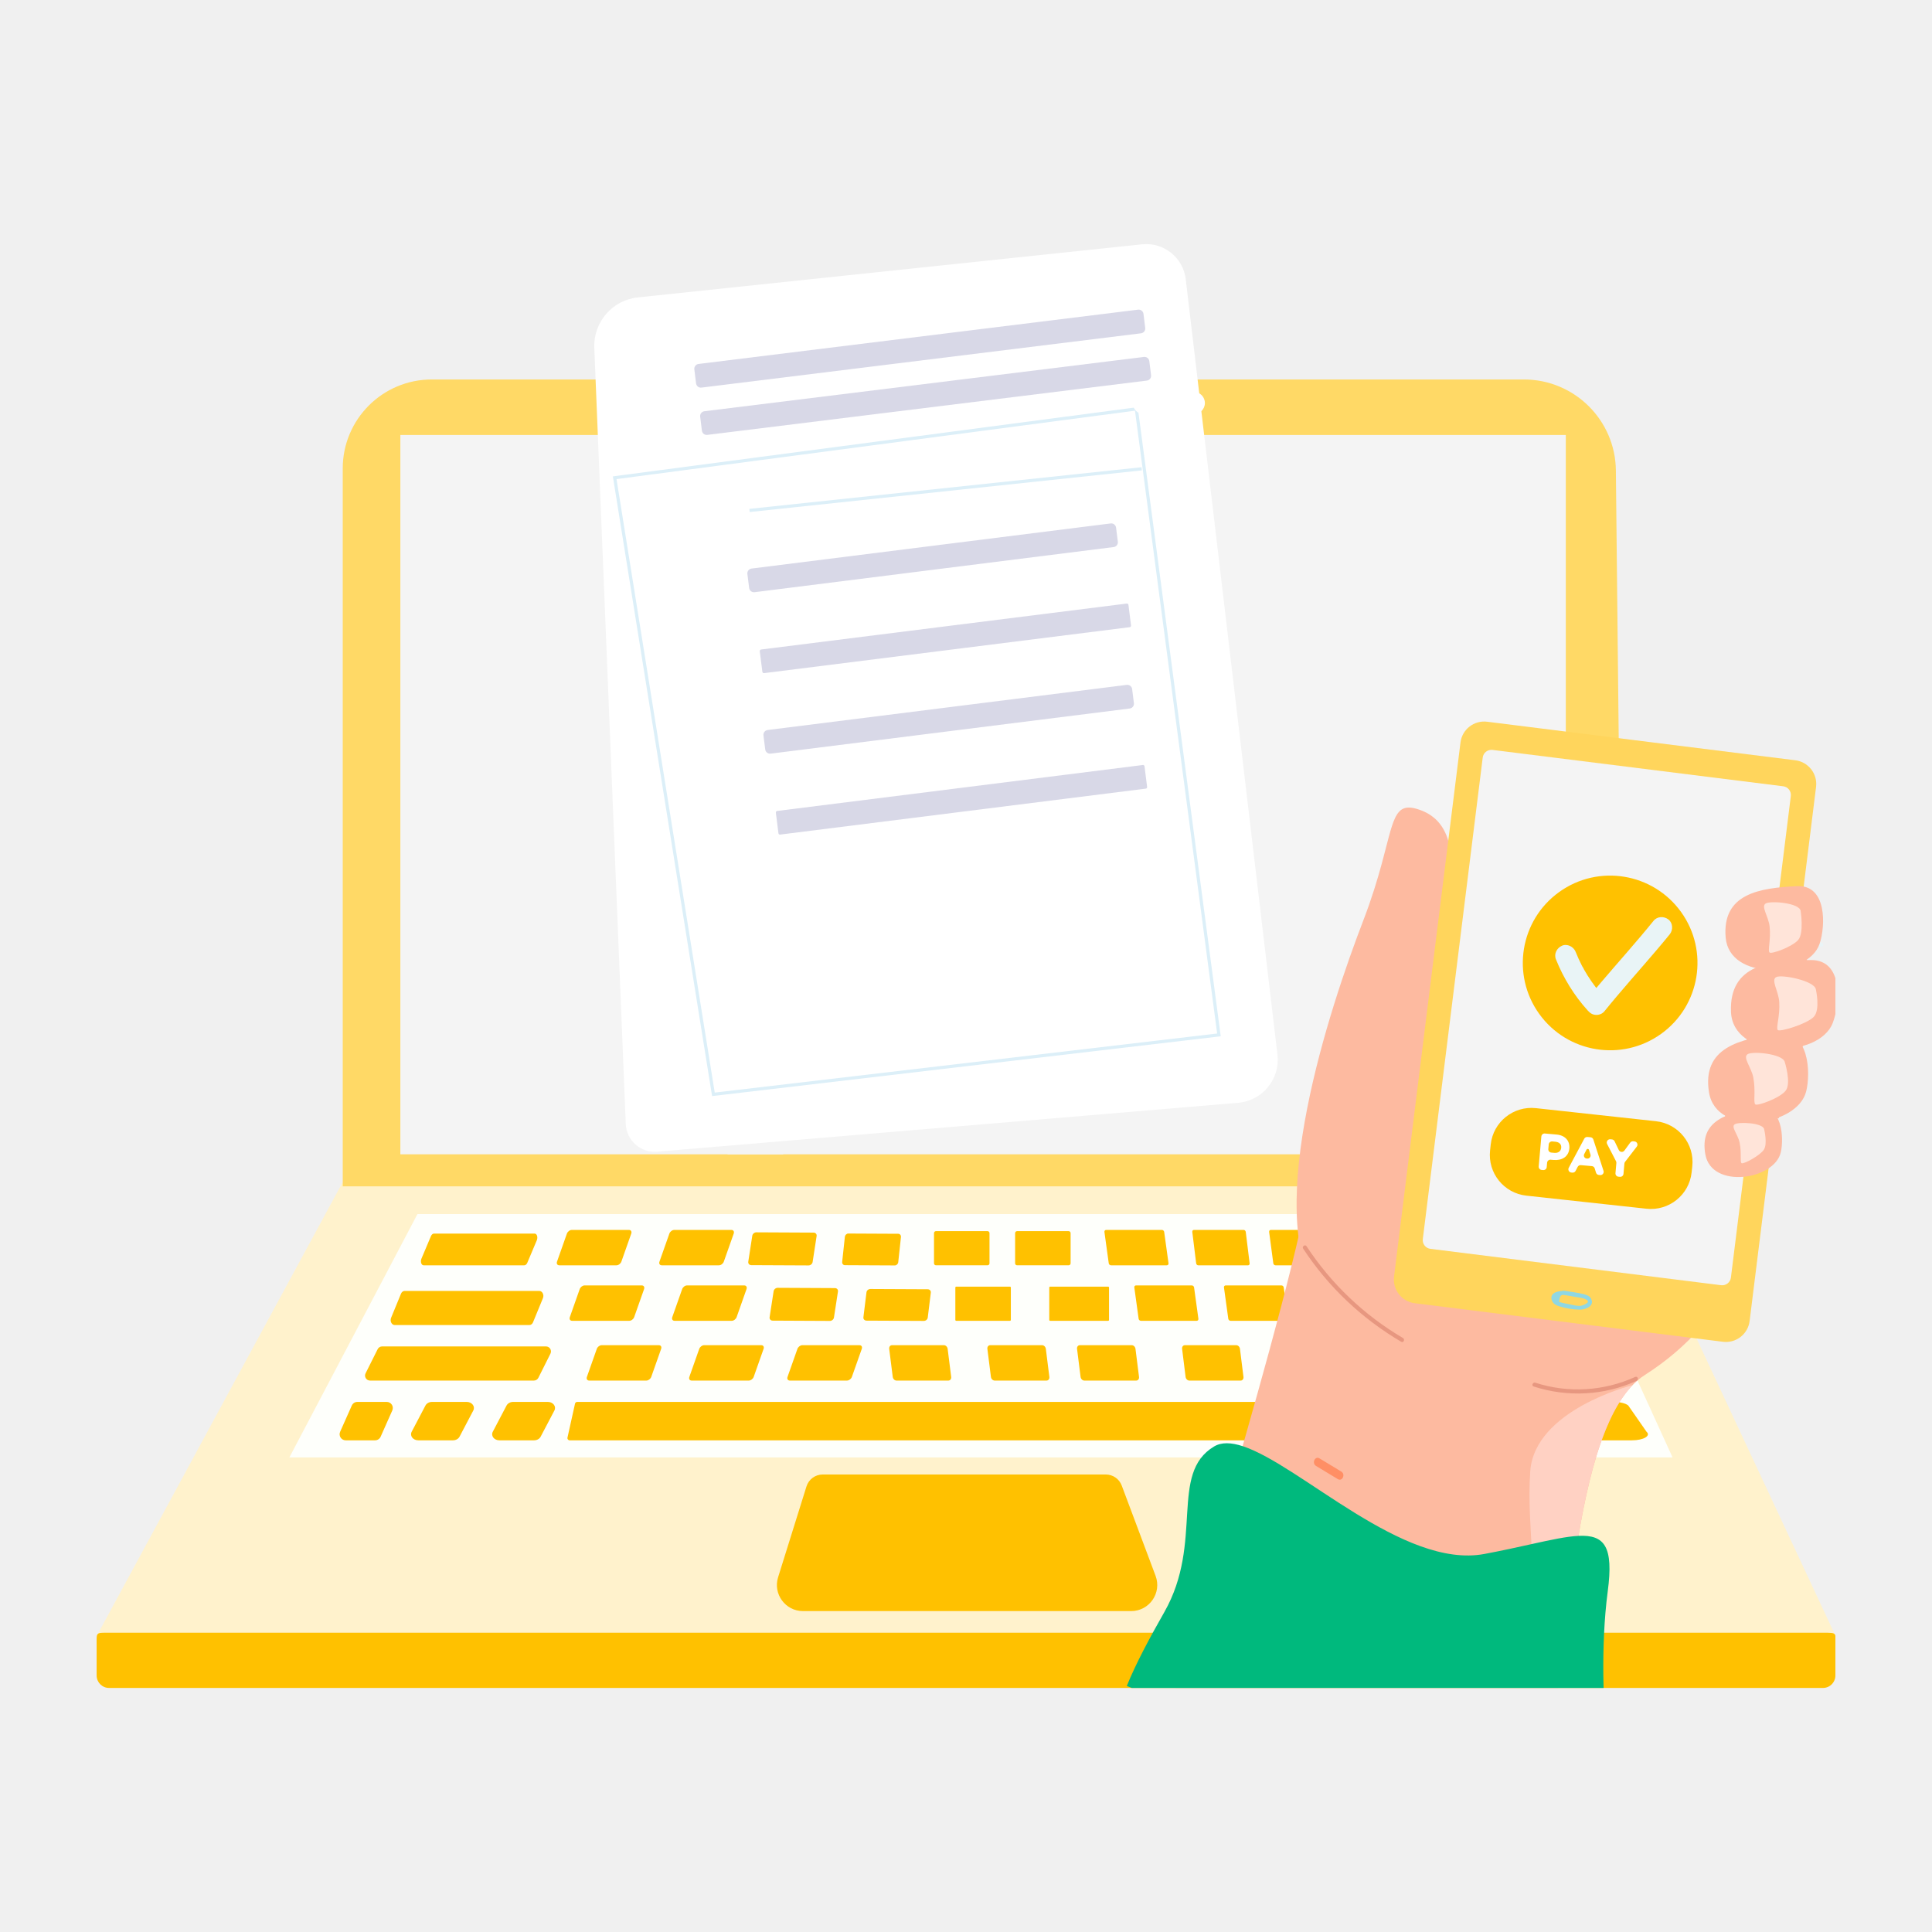
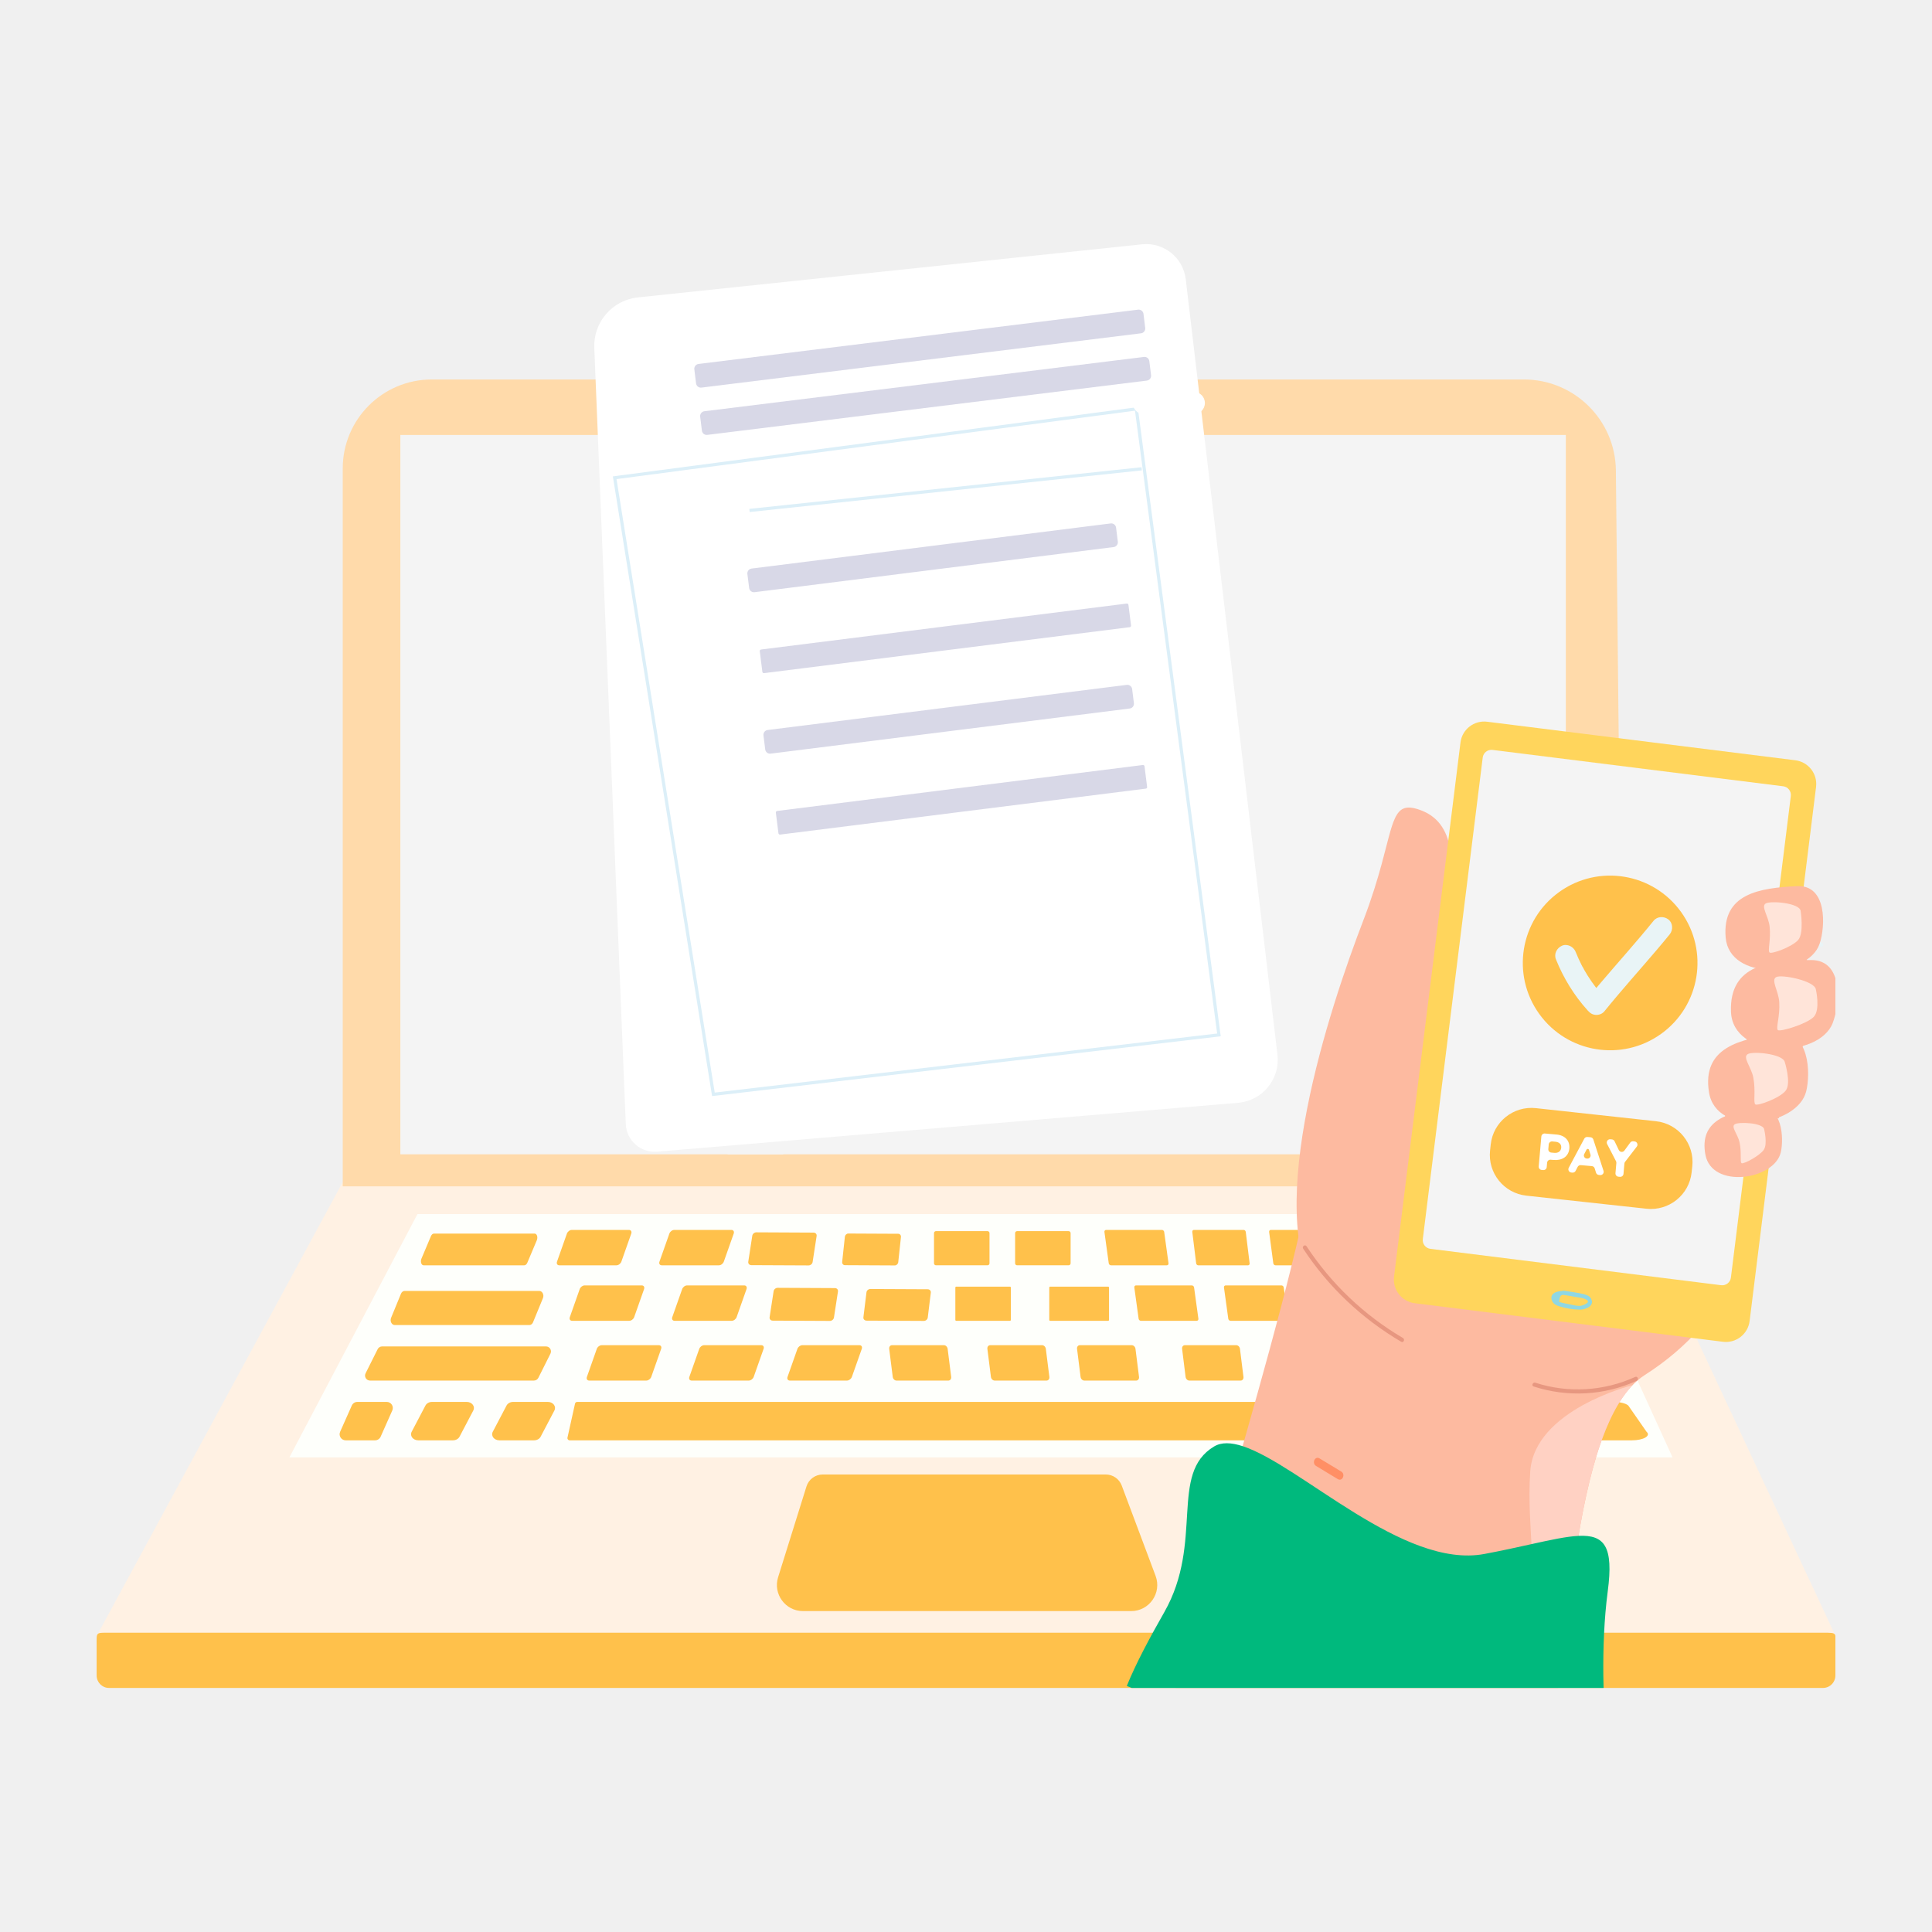
<svg xmlns="http://www.w3.org/2000/svg" width="200" height="200" viewBox="0 0 200 200" fill="none">
  <g clip-path="url(#clip0_18644_176749)">
-     <path d="M189.798 172.095H10.232C10.059 172.095 9.949 169.467 10.032 169.315L35.416 122.485C35.456 122.411 35.533 122.365 35.617 122.365H167.914C168.003 122.365 168.084 122.417 168.121 122.497L190.004 169.327C190.075 169.478 189.965 172.095 189.798 172.095Z" fill="#FFF2CC" />
-     <path d="M157.758 39.283H44.695C39.606 39.283 35.48 43.409 35.48 48.498V122.808H168.059L167.275 48.7C167.22 43.483 162.975 39.283 157.758 39.283Z" fill="#FFD966" />
-     <path d="M188.715 174.735H11.287C10.578 174.735 10.003 174.156 10.003 173.442V170.311C10.003 168.955 9.878 169.018 11.287 169.018H188.715C190.251 169.018 190 169.018 190 170.311V173.442C190 174.156 189.425 174.735 188.715 174.735Z" fill="#FFC100" />
+     <path d="M189.798 172.095H10.232C10.059 172.095 9.949 169.467 10.032 169.315L35.416 122.485C35.456 122.411 35.533 122.365 35.617 122.365H167.914C168.003 122.365 168.084 122.417 168.121 122.497L190.004 169.327C190.075 169.478 189.965 172.095 189.798 172.095Z" fill="#fff1e3" />
+     <path d="M157.758 39.283H44.695C39.606 39.283 35.48 43.409 35.48 48.498V122.808H168.059L167.275 48.7C167.22 43.483 162.975 39.283 157.758 39.283Z" fill="#ffdaaa" />
+     <path d="M188.715 174.735H11.287C10.578 174.735 10.003 174.156 10.003 173.442V170.311C10.003 168.955 9.878 169.018 11.287 169.018H188.715C190.251 169.018 190 169.018 190 170.311V173.442C190 174.156 189.425 174.735 188.715 174.735Z" fill="#ffc14b" />
    <path d="M173.142 150.87H29.957L43.215 125.68H161.652L173.142 150.87Z" fill="#FEFFFB" />
-     <path d="M117.096 166.78H83.127C81.305 166.78 80.005 165.013 80.549 163.274L83.486 153.875C83.716 153.139 84.397 152.639 85.167 152.639H114.47C115.205 152.639 115.862 153.094 116.12 153.782L119.625 163.131C120.288 164.897 118.982 166.78 117.096 166.78Z" fill="#FFC100" />
+     <path d="M117.096 166.78H83.127C81.305 166.78 80.005 165.013 80.549 163.274L83.486 153.875C83.716 153.139 84.397 152.639 85.167 152.639H114.47C115.205 152.639 115.862 153.094 116.12 153.782L119.625 163.131C120.288 164.897 118.982 166.78 117.096 166.78Z" fill="#ffc14b" />
    <path d="M162.093 45.027H106.043L75.307 119.492H162.093V45.027Z" fill="#F4F4F4" />
    <path d="M41.445 45.027V119.492H81.071L109.765 45.027H41.445Z" fill="#F4F4F4" />
-     <path d="M144.132 149.102H58.967C58.821 149.102 58.712 148.967 58.744 148.825L59.526 145.304C59.549 145.199 59.642 145.125 59.749 145.125H143.349C143.456 145.125 143.549 145.199 143.572 145.304L144.355 148.825C144.386 148.967 144.278 149.102 144.132 149.102Z" fill="#FFC100" />
-     <path d="M38.827 149.102H35.787C35.331 149.102 35.026 148.633 35.211 148.216L36.419 145.499C36.52 145.272 36.745 145.125 36.994 145.125H40.035C40.491 145.125 40.796 145.594 40.61 146.011L39.403 148.728C39.302 148.956 39.076 149.102 38.827 149.102Z" fill="#FFC100" />
-     <path d="M46.889 149.102H43.297C42.758 149.102 42.397 148.633 42.616 148.216L44.043 145.499C44.163 145.272 44.429 145.125 44.724 145.125H48.317C48.855 145.125 49.216 145.594 48.997 146.011L47.57 148.728C47.45 148.956 47.184 149.102 46.889 149.102Z" fill="#FFC100" />
-     <path d="M55.286 149.102H51.693C51.154 149.102 50.793 148.633 51.012 148.216L52.439 145.499C52.559 145.272 52.826 145.125 53.12 145.125H56.713C57.252 145.125 57.612 145.594 57.393 146.011L55.966 148.728C55.847 148.956 55.58 149.102 55.286 149.102Z" fill="#FFC100" />
-     <path d="M153.539 145.125H148.437C147.606 145.125 147.05 145.594 147.387 146.011L148.264 148.728C148.448 148.956 148.86 149.102 149.314 149.102H154.857C155.689 149.102 156.245 148.633 155.908 148.216L154.589 145.499C154.405 145.272 153.993 145.125 153.539 145.125Z" fill="#FFC100" />
-     <path d="M167.053 145.125H159.103C157.91 145.125 157.113 145.594 157.597 146.011L159.487 148.728C159.752 148.956 160.342 149.102 160.993 149.102H168.943C170.136 149.102 170.934 148.633 170.449 148.216L168.559 145.499C168.294 145.272 167.704 145.125 167.053 145.125Z" fill="#FFC100" />
-     <path d="M55.269 142.916H38.307C37.923 142.916 37.672 142.511 37.844 142.167L39.094 139.667C39.182 139.492 39.361 139.381 39.557 139.381H56.519C56.904 139.381 57.154 139.786 56.982 140.13L55.732 142.63C55.644 142.806 55.465 142.916 55.269 142.916Z" fill="#FFC100" />
-     <path d="M54.798 137.17H40.865C40.549 137.17 40.344 136.765 40.485 136.421L41.512 133.921C41.584 133.746 41.731 133.635 41.892 133.635H55.825C56.141 133.635 56.347 134.04 56.205 134.384L55.179 136.884C55.106 137.059 54.959 137.17 54.798 137.17Z" fill="#FFC100" />
-     <path d="M163.661 133.635H146.916C146.536 133.635 146.289 134.04 146.459 134.384L147.693 136.884C147.779 137.059 147.956 137.17 148.15 137.17H164.895C165.275 137.17 165.522 136.765 165.352 136.421L164.118 133.921C164.032 133.746 163.855 133.635 163.661 133.635Z" fill="#FFC100" />
-     <path d="M54.28 130.984H43.852C43.616 130.984 43.496 130.608 43.631 130.288L44.61 127.967C44.678 127.804 44.798 127.701 44.918 127.701H55.346C55.583 127.701 55.703 128.077 55.568 128.397L54.589 130.718C54.52 130.881 54.401 130.984 54.28 130.984Z" fill="#FFC100" />
-     <path d="M97.718 139.254H92.338C92.153 139.254 92.024 139.424 92.05 139.634L92.416 142.535C92.442 142.745 92.614 142.916 92.799 142.916H98.179C98.364 142.916 98.492 142.745 98.466 142.535L98.101 139.634C98.074 139.424 97.903 139.254 97.718 139.254Z" fill="#FFC100" />
-     <path d="M66.914 142.916H60.991C60.787 142.916 60.682 142.745 60.756 142.535L61.78 139.634C61.854 139.424 62.079 139.254 62.283 139.254H68.206C68.41 139.254 68.515 139.424 68.441 139.634L67.417 142.535C67.343 142.745 67.118 142.916 66.914 142.916Z" fill="#FFC100" />
-     <path d="M77.519 142.916H71.596C71.393 142.916 71.287 142.745 71.362 142.535L72.385 139.634C72.459 139.424 72.685 139.254 72.888 139.254H78.812C79.015 139.254 79.121 139.424 79.046 139.634L78.023 142.535C77.949 142.745 77.723 142.916 77.519 142.916Z" fill="#FFC100" />
-     <path d="M87.684 142.916H81.76C81.557 142.916 81.452 142.745 81.526 142.535L82.549 139.634C82.624 139.424 82.849 139.254 83.053 139.254H88.976C89.18 139.254 89.285 139.424 89.211 139.634L88.187 142.535C88.113 142.745 87.887 142.916 87.684 142.916Z" fill="#FFC100" />
-     <path d="M65.147 136.728H59.224C59.02 136.728 58.914 136.558 58.989 136.348L60.012 133.447C60.086 133.237 60.312 133.066 60.516 133.066H66.439C66.642 133.066 66.748 133.237 66.674 133.447L65.65 136.348C65.576 136.558 65.35 136.728 65.147 136.728Z" fill="#FFC100" />
-     <path d="M75.752 136.728H69.829C69.625 136.728 69.52 136.558 69.594 136.348L70.618 133.447C70.692 133.237 70.917 133.066 71.121 133.066H77.044C77.248 133.066 77.353 133.237 77.279 133.447L76.255 136.348C76.181 136.558 75.956 136.728 75.752 136.728Z" fill="#FFC100" />
-     <path d="M85.908 136.741L79.985 136.712C79.781 136.711 79.64 136.552 79.67 136.357L80.085 133.666C80.115 133.471 80.305 133.314 80.508 133.314L86.432 133.343C86.635 133.344 86.776 133.503 86.746 133.698L86.331 136.389C86.301 136.584 86.112 136.742 85.908 136.741Z" fill="#FFC100" />
-     <path d="M95.63 136.74L89.707 136.712C89.503 136.711 89.356 136.558 89.379 136.37L89.698 133.774C89.721 133.586 89.905 133.435 90.109 133.436L96.032 133.464C96.235 133.465 96.382 133.618 96.359 133.806L96.04 136.402C96.017 136.59 95.833 136.741 95.63 136.74Z" fill="#FFC100" />
-     <path d="M117.163 139.254H111.783C111.598 139.254 111.469 139.424 111.496 139.634L111.861 142.535C111.887 142.745 112.059 142.916 112.244 142.916H117.624C117.809 142.916 117.938 142.745 117.911 142.535L117.546 139.634C117.519 139.424 117.348 139.254 117.163 139.254Z" fill="#FFC100" />
-     <path d="M107.882 139.254H102.502C102.317 139.254 102.188 139.424 102.214 139.634L102.58 142.535C102.606 142.745 102.778 142.916 102.963 142.916H108.343C108.528 142.916 108.656 142.745 108.63 142.535L108.265 139.634C108.238 139.424 108.067 139.254 107.882 139.254Z" fill="#FFC100" />
-     <path d="M127.982 139.254H122.655C122.472 139.254 122.344 139.424 122.371 139.634L122.732 142.535C122.758 142.745 122.928 142.916 123.112 142.916H128.439C128.622 142.916 128.749 142.745 128.723 142.535L128.361 139.634C128.335 139.424 128.165 139.254 127.982 139.254Z" fill="#FFC100" />
-     <path d="M137.491 139.254H132.111C131.926 139.254 131.798 139.424 131.824 139.634L132.189 142.535C132.216 142.745 132.387 142.916 132.572 142.916H137.952C138.137 142.916 138.266 142.745 138.24 142.535L137.874 139.634C137.848 139.424 137.676 139.254 137.491 139.254Z" fill="#FFC100" />
-     <path d="M153.361 142.915H143.328C142.92 142.915 142.496 142.573 142.38 142.151L141.862 140.27C141.745 139.848 141.981 139.506 142.388 139.506H152.421C152.828 139.506 153.253 139.848 153.369 140.27L153.887 142.151C154.003 142.573 153.768 142.915 153.361 142.915Z" fill="#FFC100" />
-     <path d="M161.241 130.983H149.867C149.406 130.983 148.925 130.641 148.793 130.219L148.206 128.338C148.074 127.916 148.341 127.574 148.802 127.574H160.176C160.638 127.574 161.119 127.916 161.251 128.338L161.838 130.219C161.97 130.641 161.703 130.983 161.241 130.983Z" fill="#FFC100" />
-     <path d="M166.238 142.915H157.306C156.944 142.915 156.566 142.573 156.462 142.151L156.001 140.27C155.898 139.848 156.107 139.506 156.47 139.506H165.402C165.765 139.506 166.142 139.848 166.246 140.27L166.707 142.151C166.811 142.573 166.601 142.915 166.238 142.915Z" fill="#FFC100" />
-     <path d="M104.55 136.729H98.989C98.938 136.729 98.897 136.688 98.897 136.637V133.285C98.897 133.235 98.938 133.193 98.989 133.193H104.55C104.6 133.193 104.642 133.235 104.642 133.285V136.637C104.642 136.688 104.6 136.729 104.55 136.729Z" fill="#FFC100" />
-     <path d="M114.714 136.729H108.711C108.66 136.729 108.619 136.688 108.619 136.637V133.285C108.619 133.235 108.66 133.193 108.711 133.193H114.714C114.765 133.193 114.806 133.235 114.806 133.285V136.637C114.806 136.688 114.765 136.729 114.714 136.729Z" fill="#FFC100" />
-     <path d="M123.884 136.728H118.103C117.991 136.728 117.887 136.634 117.871 136.518L117.424 133.277C117.408 133.161 117.486 133.066 117.598 133.066H123.379C123.491 133.066 123.595 133.161 123.611 133.277L124.058 136.518C124.074 136.634 123.996 136.728 123.884 136.728Z" fill="#FFC100" />
-     <path d="M133.165 136.728H127.385C127.272 136.728 127.168 136.634 127.152 136.518L126.705 133.277C126.689 133.161 126.767 133.066 126.879 133.066H132.66C132.772 133.066 132.876 133.161 132.892 133.277L133.339 136.518C133.355 136.634 133.277 136.728 133.165 136.728Z" fill="#FFC100" />
-     <path d="M142.886 136.728H137.105C136.993 136.728 136.889 136.634 136.873 136.518L136.426 133.277C136.41 133.161 136.488 133.066 136.6 133.066H142.381C142.493 133.066 142.597 133.161 142.613 133.277L143.06 136.518C143.076 136.634 142.998 136.728 142.886 136.728Z" fill="#FFC100" />
-     <path d="M63.82 130.984H57.897C57.694 130.984 57.588 130.814 57.662 130.604L58.686 127.703C58.76 127.493 58.986 127.322 59.189 127.322H65.112C65.316 127.322 65.421 127.493 65.347 127.703L64.324 130.604C64.249 130.814 64.024 130.984 63.82 130.984Z" fill="#FFC100" />
-     <path d="M74.426 130.984H68.503C68.299 130.984 68.194 130.814 68.268 130.604L69.292 127.703C69.366 127.493 69.591 127.322 69.795 127.322H75.718C75.922 127.322 76.027 127.493 75.953 127.703L74.929 130.604C74.855 130.814 74.63 130.984 74.426 130.984Z" fill="#FFC100" />
-     <path d="M83.699 130.996L77.776 130.968C77.572 130.967 77.431 130.808 77.461 130.613L77.876 127.921C77.906 127.726 78.096 127.569 78.299 127.57L84.222 127.599C84.426 127.6 84.567 127.759 84.537 127.953L84.122 130.645C84.092 130.84 83.903 130.997 83.699 130.996Z" fill="#FFC100" />
-     <path d="M92.629 130.997L87.467 130.972C87.289 130.971 87.162 130.818 87.182 130.63L87.461 128.034C87.481 127.846 87.642 127.694 87.819 127.695L92.981 127.72C93.159 127.721 93.287 127.874 93.266 128.062L92.987 130.658C92.967 130.846 92.806 130.998 92.629 130.997Z" fill="#FFC100" />
-     <path d="M102.23 130.983H96.89C96.778 130.983 96.688 130.892 96.688 130.78V127.65C96.688 127.538 96.778 127.447 96.89 127.447H102.23C102.342 127.447 102.433 127.538 102.433 127.65V130.78C102.433 130.892 102.342 130.983 102.23 130.983Z" fill="#FFC100" />
-     <path d="M110.627 130.983H105.286C105.175 130.983 105.084 130.892 105.084 130.78V127.65C105.084 127.538 105.175 127.447 105.286 127.447H110.627C110.738 127.447 110.829 127.538 110.829 127.65V130.78C110.829 130.892 110.738 130.983 110.627 130.983Z" fill="#FFC100" />
-     <path d="M120.79 130.984H115.01C114.897 130.984 114.793 130.89 114.777 130.773L114.33 127.533C114.314 127.417 114.392 127.322 114.504 127.322H120.285C120.397 127.322 120.501 127.417 120.517 127.533L120.964 130.773C120.98 130.89 120.902 130.984 120.79 130.984Z" fill="#FFC100" />
-     <path d="M129.205 130.984H124.033C123.933 130.984 123.84 130.89 123.826 130.773L123.426 127.533C123.411 127.417 123.481 127.322 123.582 127.322H128.753C128.854 127.322 128.947 127.417 128.961 127.533L129.361 130.773C129.375 130.89 129.306 130.984 129.205 130.984Z" fill="#FFC100" />
-     <path d="M145.979 130.984H140.199C140.087 130.984 139.983 130.89 139.967 130.773L139.52 127.533C139.504 127.417 139.582 127.322 139.694 127.322H145.474C145.587 127.322 145.691 127.417 145.707 127.533L146.154 130.773C146.17 130.89 146.092 130.984 145.979 130.984Z" fill="#FFC100" />
-     <path d="M137.59 130.984H132.034C131.926 130.984 131.826 130.89 131.811 130.773L131.381 127.533C131.366 127.417 131.44 127.322 131.548 127.322H137.105C137.213 127.322 137.313 127.417 137.328 127.533L137.758 130.773C137.773 130.89 137.698 130.984 137.59 130.984Z" fill="#FFC100" />
+     <path d="M144.132 149.102H58.967C58.821 149.102 58.712 148.967 58.744 148.825L59.526 145.304C59.549 145.199 59.642 145.125 59.749 145.125H143.349C143.456 145.125 143.549 145.199 143.572 145.304L144.355 148.825C144.386 148.967 144.278 149.102 144.132 149.102Z" fill="#ffc14b" />
+     <path d="M38.827 149.102H35.787C35.331 149.102 35.026 148.633 35.211 148.216L36.419 145.499C36.52 145.272 36.745 145.125 36.994 145.125H40.035C40.491 145.125 40.796 145.594 40.61 146.011L39.403 148.728C39.302 148.956 39.076 149.102 38.827 149.102Z" fill="#ffc14b" />
+     <path d="M46.889 149.102H43.297C42.758 149.102 42.397 148.633 42.616 148.216L44.043 145.499C44.163 145.272 44.429 145.125 44.724 145.125H48.317C48.855 145.125 49.216 145.594 48.997 146.011L47.57 148.728C47.45 148.956 47.184 149.102 46.889 149.102Z" fill="#ffc14b" />
+     <path d="M55.286 149.102H51.693C51.154 149.102 50.793 148.633 51.012 148.216L52.439 145.499C52.559 145.272 52.826 145.125 53.12 145.125H56.713C57.252 145.125 57.612 145.594 57.393 146.011L55.966 148.728C55.847 148.956 55.58 149.102 55.286 149.102Z" fill="#ffc14b" />
+     <path d="M153.539 145.125H148.437C147.606 145.125 147.05 145.594 147.387 146.011L148.264 148.728C148.448 148.956 148.86 149.102 149.314 149.102H154.857C155.689 149.102 156.245 148.633 155.908 148.216L154.589 145.499C154.405 145.272 153.993 145.125 153.539 145.125Z" fill="#ffc14b" />
+     <path d="M167.053 145.125H159.103C157.91 145.125 157.113 145.594 157.597 146.011L159.487 148.728C159.752 148.956 160.342 149.102 160.993 149.102H168.943C170.136 149.102 170.934 148.633 170.449 148.216L168.559 145.499C168.294 145.272 167.704 145.125 167.053 145.125Z" fill="#ffc14b" />
+     <path d="M55.269 142.916H38.307C37.923 142.916 37.672 142.511 37.844 142.167L39.094 139.667C39.182 139.492 39.361 139.381 39.557 139.381H56.519C56.904 139.381 57.154 139.786 56.982 140.13L55.732 142.63C55.644 142.806 55.465 142.916 55.269 142.916Z" fill="#ffc14b" />
+     <path d="M54.798 137.17H40.865C40.549 137.17 40.344 136.765 40.485 136.421L41.512 133.921C41.584 133.746 41.731 133.635 41.892 133.635H55.825C56.141 133.635 56.347 134.04 56.205 134.384L55.179 136.884C55.106 137.059 54.959 137.17 54.798 137.17Z" fill="#ffc14b" />
+     <path d="M163.661 133.635H146.916C146.536 133.635 146.289 134.04 146.459 134.384L147.693 136.884C147.779 137.059 147.956 137.17 148.15 137.17H164.895C165.275 137.17 165.522 136.765 165.352 136.421L164.118 133.921C164.032 133.746 163.855 133.635 163.661 133.635Z" fill="#ffc14b" />
+     <path d="M54.28 130.984H43.852C43.616 130.984 43.496 130.608 43.631 130.288L44.61 127.967C44.678 127.804 44.798 127.701 44.918 127.701H55.346C55.583 127.701 55.703 128.077 55.568 128.397L54.589 130.718C54.52 130.881 54.401 130.984 54.28 130.984Z" fill="#ffc14b" />
+     <path d="M97.718 139.254H92.338C92.153 139.254 92.024 139.424 92.05 139.634L92.416 142.535C92.442 142.745 92.614 142.916 92.799 142.916H98.179C98.364 142.916 98.492 142.745 98.466 142.535L98.101 139.634C98.074 139.424 97.903 139.254 97.718 139.254Z" fill="#ffc14b" />
+     <path d="M66.914 142.916H60.991C60.787 142.916 60.682 142.745 60.756 142.535L61.78 139.634C61.854 139.424 62.079 139.254 62.283 139.254H68.206C68.41 139.254 68.515 139.424 68.441 139.634L67.417 142.535C67.343 142.745 67.118 142.916 66.914 142.916Z" fill="#ffc14b" />
+     <path d="M77.519 142.916H71.596C71.393 142.916 71.287 142.745 71.362 142.535L72.385 139.634C72.459 139.424 72.685 139.254 72.888 139.254H78.812C79.015 139.254 79.121 139.424 79.046 139.634L78.023 142.535C77.949 142.745 77.723 142.916 77.519 142.916Z" fill="#ffc14b" />
+     <path d="M87.684 142.916H81.76C81.557 142.916 81.452 142.745 81.526 142.535L82.549 139.634C82.624 139.424 82.849 139.254 83.053 139.254H88.976C89.18 139.254 89.285 139.424 89.211 139.634L88.187 142.535C88.113 142.745 87.887 142.916 87.684 142.916Z" fill="#ffc14b" />
+     <path d="M65.147 136.728H59.224C59.02 136.728 58.914 136.558 58.989 136.348L60.012 133.447C60.086 133.237 60.312 133.066 60.516 133.066H66.439C66.642 133.066 66.748 133.237 66.674 133.447L65.65 136.348C65.576 136.558 65.35 136.728 65.147 136.728Z" fill="#ffc14b" />
+     <path d="M75.752 136.728H69.829C69.625 136.728 69.52 136.558 69.594 136.348L70.618 133.447C70.692 133.237 70.917 133.066 71.121 133.066H77.044C77.248 133.066 77.353 133.237 77.279 133.447L76.255 136.348C76.181 136.558 75.956 136.728 75.752 136.728Z" fill="#ffc14b" />
+     <path d="M85.908 136.741L79.985 136.712C79.781 136.711 79.64 136.552 79.67 136.357L80.085 133.666C80.115 133.471 80.305 133.314 80.508 133.314L86.432 133.343C86.635 133.344 86.776 133.503 86.746 133.698L86.331 136.389C86.301 136.584 86.112 136.742 85.908 136.741Z" fill="#ffc14b" />
+     <path d="M95.63 136.74L89.707 136.712C89.503 136.711 89.356 136.558 89.379 136.37L89.698 133.774C89.721 133.586 89.905 133.435 90.109 133.436L96.032 133.464C96.235 133.465 96.382 133.618 96.359 133.806L96.04 136.402C96.017 136.59 95.833 136.741 95.63 136.74Z" fill="#ffc14b" />
+     <path d="M117.163 139.254H111.783C111.598 139.254 111.469 139.424 111.496 139.634L111.861 142.535C111.887 142.745 112.059 142.916 112.244 142.916H117.624C117.809 142.916 117.938 142.745 117.911 142.535L117.546 139.634C117.519 139.424 117.348 139.254 117.163 139.254Z" fill="#ffc14b" />
+     <path d="M107.882 139.254H102.502C102.317 139.254 102.188 139.424 102.214 139.634L102.58 142.535C102.606 142.745 102.778 142.916 102.963 142.916H108.343C108.528 142.916 108.656 142.745 108.63 142.535L108.265 139.634C108.238 139.424 108.067 139.254 107.882 139.254Z" fill="#ffc14b" />
+     <path d="M127.982 139.254H122.655C122.472 139.254 122.344 139.424 122.371 139.634L122.732 142.535C122.758 142.745 122.928 142.916 123.112 142.916H128.439C128.622 142.916 128.749 142.745 128.723 142.535L128.361 139.634C128.335 139.424 128.165 139.254 127.982 139.254Z" fill="#ffc14b" />
+     <path d="M137.491 139.254H132.111C131.926 139.254 131.798 139.424 131.824 139.634L132.189 142.535C132.216 142.745 132.387 142.916 132.572 142.916H137.952C138.137 142.916 138.266 142.745 138.24 142.535L137.874 139.634C137.848 139.424 137.676 139.254 137.491 139.254Z" fill="#ffc14b" />
+     <path d="M153.361 142.915H143.328C142.92 142.915 142.496 142.573 142.38 142.151L141.862 140.27C141.745 139.848 141.981 139.506 142.388 139.506H152.421C152.828 139.506 153.253 139.848 153.369 140.27L153.887 142.151C154.003 142.573 153.768 142.915 153.361 142.915Z" fill="#ffc14b" />
+     <path d="M161.241 130.983H149.867C149.406 130.983 148.925 130.641 148.793 130.219L148.206 128.338C148.074 127.916 148.341 127.574 148.802 127.574H160.176C160.638 127.574 161.119 127.916 161.251 128.338L161.838 130.219C161.97 130.641 161.703 130.983 161.241 130.983Z" fill="#ffc14b" />
+     <path d="M166.238 142.915H157.306C156.944 142.915 156.566 142.573 156.462 142.151L156.001 140.27C155.898 139.848 156.107 139.506 156.47 139.506H165.402C165.765 139.506 166.142 139.848 166.246 140.27L166.707 142.151C166.811 142.573 166.601 142.915 166.238 142.915Z" fill="#ffc14b" />
+     <path d="M104.55 136.729H98.989C98.938 136.729 98.897 136.688 98.897 136.637V133.285C98.897 133.235 98.938 133.193 98.989 133.193H104.55C104.6 133.193 104.642 133.235 104.642 133.285V136.637C104.642 136.688 104.6 136.729 104.55 136.729Z" fill="#ffc14b" />
+     <path d="M114.714 136.729H108.711C108.66 136.729 108.619 136.688 108.619 136.637V133.285C108.619 133.235 108.66 133.193 108.711 133.193H114.714C114.765 133.193 114.806 133.235 114.806 133.285V136.637C114.806 136.688 114.765 136.729 114.714 136.729Z" fill="#ffc14b" />
+     <path d="M123.884 136.728H118.103C117.991 136.728 117.887 136.634 117.871 136.518L117.424 133.277C117.408 133.161 117.486 133.066 117.598 133.066H123.379C123.491 133.066 123.595 133.161 123.611 133.277L124.058 136.518C124.074 136.634 123.996 136.728 123.884 136.728Z" fill="#ffc14b" />
+     <path d="M133.165 136.728H127.385C127.272 136.728 127.168 136.634 127.152 136.518L126.705 133.277C126.689 133.161 126.767 133.066 126.879 133.066H132.66C132.772 133.066 132.876 133.161 132.892 133.277L133.339 136.518C133.355 136.634 133.277 136.728 133.165 136.728Z" fill="#ffc14b" />
+     <path d="M142.886 136.728H137.105C136.993 136.728 136.889 136.634 136.873 136.518L136.426 133.277C136.41 133.161 136.488 133.066 136.6 133.066H142.381C142.493 133.066 142.597 133.161 142.613 133.277L143.06 136.518C143.076 136.634 142.998 136.728 142.886 136.728Z" fill="#ffc14b" />
+     <path d="M63.82 130.984H57.897C57.694 130.984 57.588 130.814 57.662 130.604L58.686 127.703C58.76 127.493 58.986 127.322 59.189 127.322H65.112C65.316 127.322 65.421 127.493 65.347 127.703L64.324 130.604C64.249 130.814 64.024 130.984 63.82 130.984Z" fill="#ffc14b" />
+     <path d="M74.426 130.984H68.503C68.299 130.984 68.194 130.814 68.268 130.604L69.292 127.703C69.366 127.493 69.591 127.322 69.795 127.322H75.718C75.922 127.322 76.027 127.493 75.953 127.703L74.929 130.604C74.855 130.814 74.63 130.984 74.426 130.984Z" fill="#ffc14b" />
+     <path d="M83.699 130.996L77.776 130.968C77.572 130.967 77.431 130.808 77.461 130.613L77.876 127.921C77.906 127.726 78.096 127.569 78.299 127.57L84.222 127.599C84.426 127.6 84.567 127.759 84.537 127.953L84.122 130.645C84.092 130.84 83.903 130.997 83.699 130.996Z" fill="#ffc14b" />
+     <path d="M92.629 130.997L87.467 130.972C87.289 130.971 87.162 130.818 87.182 130.63L87.461 128.034C87.481 127.846 87.642 127.694 87.819 127.695L92.981 127.72C93.159 127.721 93.287 127.874 93.266 128.062L92.987 130.658C92.967 130.846 92.806 130.998 92.629 130.997Z" fill="#ffc14b" />
+     <path d="M102.23 130.983H96.89C96.778 130.983 96.688 130.892 96.688 130.78V127.65C96.688 127.538 96.778 127.447 96.89 127.447H102.23C102.342 127.447 102.433 127.538 102.433 127.65V130.78C102.433 130.892 102.342 130.983 102.23 130.983Z" fill="#ffc14b" />
+     <path d="M110.627 130.983H105.286C105.175 130.983 105.084 130.892 105.084 130.78V127.65C105.084 127.538 105.175 127.447 105.286 127.447H110.627C110.738 127.447 110.829 127.538 110.829 127.65V130.78C110.829 130.892 110.738 130.983 110.627 130.983Z" fill="#ffc14b" />
+     <path d="M120.79 130.984H115.01C114.897 130.984 114.793 130.89 114.777 130.773L114.33 127.533C114.314 127.417 114.392 127.322 114.504 127.322H120.285C120.397 127.322 120.501 127.417 120.517 127.533L120.964 130.773C120.98 130.89 120.902 130.984 120.79 130.984Z" fill="#ffc14b" />
+     <path d="M129.205 130.984H124.033C123.933 130.984 123.84 130.89 123.826 130.773L123.426 127.533C123.411 127.417 123.481 127.322 123.582 127.322H128.753C128.854 127.322 128.947 127.417 128.961 127.533L129.361 130.773C129.375 130.89 129.306 130.984 129.205 130.984Z" fill="#ffc14b" />
+     <path d="M145.979 130.984H140.199C140.087 130.984 139.983 130.89 139.967 130.773L139.52 127.533C139.504 127.417 139.582 127.322 139.694 127.322H145.474C145.587 127.322 145.691 127.417 145.707 127.533L146.154 130.773C146.17 130.89 146.092 130.984 145.979 130.984Z" fill="#ffc14b" />
+     <path d="M137.59 130.984H132.034C131.926 130.984 131.826 130.89 131.811 130.773L131.381 127.533C131.366 127.417 131.44 127.322 131.548 127.322H137.105C137.213 127.322 137.313 127.417 137.328 127.533L137.758 130.773C137.773 130.89 137.698 130.984 137.59 130.984Z" fill="#ffc14b" />
    <path d="M128.177 114.159L68.028 119.221C66.326 119.365 64.848 118.06 64.779 116.354L61.522 36.008C61.414 33.351 63.388 31.066 66.033 30.788L118.224 25.291C120.467 25.054 122.484 26.665 122.748 28.905L132.241 109.179C132.538 111.69 130.696 113.947 128.177 114.159Z" fill="white" />
    <path d="M118.118 34.504L72.614 40.124C72.34 40.158 72.091 39.963 72.057 39.689L71.877 38.234C71.843 37.96 72.038 37.711 72.312 37.677L117.815 32.056C118.089 32.023 118.339 32.217 118.373 32.491L118.552 33.946C118.586 34.22 118.392 34.47 118.118 34.504Z" fill="#D8D8E7" />
    <path d="M118.723 39.398L73.219 45.019C72.945 45.053 72.696 44.858 72.662 44.584L72.482 43.129C72.448 42.855 72.643 42.605 72.917 42.572L118.421 36.951C118.695 36.917 118.944 37.112 118.978 37.386L119.158 38.841C119.192 39.115 118.997 39.364 118.723 39.398Z" fill="#D8D8E7" />
    <path d="M73.714 113.467L73.689 113.311L63.443 49.315L63.611 49.293L117.776 42.147L117.798 42.309L126.369 107.277L126.203 107.297L73.714 113.467ZM63.822 49.597L73.989 113.103L125.999 106.989L117.493 42.515L63.822 49.597Z" fill="#DCEFF8" />
    <path d="M118.173 48.366L77.572 52.678L77.607 53.005L118.208 48.693L118.173 48.366Z" fill="#DCEFF8" />
    <path d="M115.284 56.632L78.11 61.304C77.836 61.338 77.586 61.144 77.552 60.87L77.369 59.415C77.335 59.142 77.529 58.892 77.803 58.857L114.976 54.186C115.25 54.151 115.5 54.345 115.535 54.619L115.717 56.074C115.752 56.348 115.558 56.598 115.284 56.632Z" fill="#D8D8E7" />
    <path d="M116.949 64.926L79.095 69.683C79.009 69.694 78.931 69.633 78.92 69.547L78.651 67.412C78.641 67.326 78.702 67.248 78.788 67.237L116.641 62.48C116.728 62.469 116.806 62.53 116.817 62.616L117.085 64.751C117.096 64.837 117.035 64.915 116.949 64.926Z" fill="#D8D8E7" />
    <path d="M116.948 73.345L79.774 78.017C79.5 78.051 79.251 77.857 79.216 77.583L79.033 76.128C78.999 75.854 79.193 75.604 79.467 75.57L116.64 70.898C116.914 70.864 117.164 71.058 117.199 71.332L117.381 72.787C117.416 73.061 117.222 73.311 116.948 73.345Z" fill="#D8D8E7" />
    <path d="M118.613 81.639L80.759 86.396C80.673 86.407 80.595 86.346 80.584 86.26L80.316 84.125C80.305 84.039 80.366 83.96 80.452 83.95L118.306 79.193C118.392 79.182 118.47 79.243 118.481 79.329L118.749 81.464C118.76 81.55 118.699 81.628 118.613 81.639Z" fill="#D8D8E7" />
    <path d="M124.729 41.72C124.729 42.36 124.21 42.879 123.57 42.879C122.929 42.879 122.41 42.36 122.41 41.72C122.41 41.08 122.929 40.56 123.57 40.56C124.21 40.56 124.729 41.08 124.729 41.72Z" fill="white" />
    <path d="M119.584 41.72C119.584 42.36 119.065 42.879 118.425 42.879C117.785 42.879 117.266 42.36 117.266 41.72C117.266 41.08 117.785 40.56 118.425 40.56C119.065 40.56 119.584 41.08 119.584 41.72Z" fill="white" />
    <path d="M180.225 130.728L180.224 130.73C178.135 135.698 174.682 139.526 170.263 142.345C162.322 147.405 162.531 173.644 160.181 180.3C148.971 180.479 136.618 181.481 121.333 176.289C124.509 162.259 136.84 124.566 136.14 116.807C137.931 116.364 178.376 106.343 180.39 105.844C181.063 107.685 181.944 111.35 182.285 114.947C182.8 120.241 182.315 125.769 180.225 130.728Z" fill="#FDBAA0" />
    <path d="M136.335 133.953C140.011 139.765 148.181 113.424 148.059 106.842C147.977 102.388 148.836 98.092 149.478 95.35C150.687 90.182 150.896 85.35 147.156 83.904C145.626 83.312 144.929 83.576 144.398 84.721C143.955 85.675 143.628 87.243 143.031 89.439C142.593 91.047 142.011 92.993 141.131 95.28C137.611 104.44 130.752 125.127 136.335 133.953Z" fill="#FDBAA0" />
    <path d="M160.94 177.104C162.493 168.227 163.187 149.416 168.999 143.392C168.843 143.431 158.846 145.962 158.41 152.32C157.971 158.727 159.656 164.432 157.557 168.862C155.638 172.912 157.552 177.051 160.94 177.104Z" fill="#FFD1C3" />
    <path d="M166.434 164.724C167.044 160.103 166.117 158.86 163.406 158.993C162.165 159.053 160.55 159.402 158.537 159.847C157.113 160.162 155.491 160.525 153.661 160.867C145.252 162.441 134.637 151.665 128.639 149.706C127.456 149.32 126.452 149.277 125.681 149.739C120.997 152.544 124.656 159.631 120.529 166.887C118.977 169.615 117.592 172.198 116.644 174.532C118.239 175.185 119.802 175.767 121.335 176.288C136.62 181.48 148.973 180.478 160.183 180.299C162.258 180.265 164.294 180.26 166.302 180.328C166.025 177.008 165.668 170.528 166.434 164.724Z" fill="#00B97D" />
    <path d="M136.237 151.754C136.988 152.208 137.738 152.662 138.489 153.116C138.962 153.402 139.316 152.619 138.848 152.335C138.098 151.881 137.347 151.427 136.597 150.973C136.124 150.687 135.77 151.47 136.237 151.754Z" fill="#FF8F65" />
    <path d="M169.276 142.539C166.031 144.017 162.335 144.239 158.941 143.138C158.681 143.054 158.499 143.443 158.761 143.528C162.265 144.665 166.074 144.469 169.43 142.94C169.68 142.826 169.529 142.423 169.276 142.539Z" fill="#E79780" />
    <path d="M134.905 129.263C137.5 133.216 140.978 136.505 145.054 138.9C145.293 139.04 145.47 138.648 145.234 138.51C141.222 136.153 137.807 132.901 135.253 129.012C135.101 128.78 134.753 129.032 134.905 129.263Z" fill="#E79780" />
    <path d="M146.458 134.91L178.358 138.9C179.715 139.07 180.951 138.108 181.12 136.751L187.998 81.463C188.167 80.108 187.206 78.873 185.851 78.703L153.95 74.713C152.594 74.543 151.358 75.505 151.189 76.862L144.311 132.15C144.142 133.505 145.103 134.74 146.458 134.91Z" fill="#FFD55C" />
    <path d="M148.077 129.28L178.17 133.045C178.667 133.107 179.121 132.754 179.183 132.256L185.385 82.407C185.447 81.91 185.094 81.457 184.597 81.395L154.504 77.63C154.007 77.568 153.553 77.921 153.491 78.419L147.289 128.268C147.227 128.765 147.58 129.218 148.077 129.28Z" fill="#F4F4F4" />
    <path d="M141.159 134.098C141.136 134.094 141.113 134.085 141.093 134.071C136.307 130.59 135.046 124.66 135.034 124.601C135.017 124.517 135.072 124.434 135.156 124.416C135.238 124.4 135.322 124.454 135.34 124.538C135.352 124.596 136.59 130.41 141.276 133.818C141.346 133.869 141.361 133.967 141.31 134.036C141.275 134.086 141.216 134.107 141.159 134.098Z" fill="#FDBAA0" />
    <g opacity="0.7">
      <path d="M127.424 84.337C127.697 84.381 127.767 83.957 127.494 83.912C127.221 83.868 127.151 84.292 127.424 84.337Z" fill="white" />
    </g>
    <path d="M161.802 134.033C162.262 134.113 162.722 134.192 163.182 134.272C163.392 134.308 163.611 134.329 163.817 134.384C164.136 134.468 164.934 134.741 163.778 135.142C163.415 135.268 162.777 135.077 162.409 135.008C162.191 134.968 161.973 134.926 161.757 134.874C161.642 134.843 161.527 134.812 161.411 134.781C161.413 134.182 161.614 133.949 162.014 134.082C162.287 134.118 162.358 133.694 162.083 133.658C161.495 133.581 160.305 133.745 160.664 134.656C160.803 135.009 161.152 135.15 161.485 135.251C162.126 135.445 162.856 135.562 163.525 135.573C164.115 135.583 165.13 135.202 164.697 134.42C164.549 134.153 164.246 134.05 163.969 133.977C163.29 133.797 162.563 133.729 161.871 133.609C161.598 133.562 161.529 133.986 161.802 134.033Z" fill="#8FD7E3" />
    <path d="M188.612 97.598C188.298 97.499 187.981 97.57 187.753 97.813C187.564 98.015 187.896 98.288 188.085 98.087C188.168 97.998 188.313 97.951 188.432 97.989C188.543 98.024 188.665 97.998 188.717 97.883C188.761 97.788 188.723 97.634 188.612 97.598Z" fill="#E9F4F6" />
    <path d="M186.029 91.733C182.148 91.922 178.256 92.497 178.64 97.053C179.023 101.589 187.19 101.182 188.366 97.699C188.978 95.889 189.151 91.58 186.029 91.733Z" fill="#FDBAA0" />
    <path d="M186.399 94.274C186.399 94.274 186.769 96.594 186.146 97.306C185.522 98.018 183.403 98.79 183.185 98.603C182.967 98.417 183.342 97.278 183.189 95.906C183.07 94.835 182.255 93.808 182.8 93.519C183.345 93.231 186.225 93.465 186.399 94.274Z" fill="#FFE4D9" />
    <path d="M187.487 99.383C183.264 99.388 179.01 99.808 179.19 104.731C179.37 109.631 188.255 109.611 189.713 105.924C190.471 104.006 190.883 99.379 187.487 99.383Z" fill="#FDBAA0" />
    <path d="M187.975 102.412C187.975 102.412 188.467 104.537 187.753 105.271C187.039 106.005 184.268 106.844 184.041 106.632C183.815 106.42 184.281 105.213 184.187 103.73C184.113 102.57 183.282 101.424 183.888 101.141C184.494 100.858 187.829 101.532 187.975 102.412Z" fill="#FFE4D9" />
    <path d="M184.093 107.036C180.115 107.535 176.158 108.432 176.917 113.09C177.672 117.726 186.039 116.668 186.972 112.992C187.457 111.081 187.291 106.635 184.093 107.036Z" fill="#FDBAA0" />
    <path d="M184.752 109.915C184.752 109.915 185.451 112.107 184.866 112.888C184.282 113.67 181.953 114.504 181.714 114.329C181.475 114.154 181.77 112.953 181.504 111.554C181.296 110.461 180.376 109.468 180.913 109.128C181.45 108.789 184.509 109.096 184.752 109.915Z" fill="#FFE4D9" />
    <path d="M182.012 114.709C178.932 115.162 175.874 115.924 176.541 119.528C177.205 123.115 183.684 122.156 184.347 119.287C184.691 117.795 184.488 114.345 182.012 114.709Z" fill="#FDBAA0" />
    <path d="M182.612 116.857C182.612 116.857 183.017 118.427 182.576 119.043C182.135 119.66 180.477 120.543 180.288 120.411C180.1 120.28 180.309 119.342 180.079 118.26C179.899 117.414 179.168 116.658 179.579 116.386C179.991 116.114 182.409 116.225 182.612 116.857Z" fill="#FFE4D9" />
    <path d="M181.821 100.27C181.794 100.267 181.769 100.25 181.758 100.222C181.744 100.182 181.765 100.138 181.804 100.124C183.456 99.525 186.925 99.312 186.96 99.31C186.997 99.313 187.037 99.341 187.04 99.381C187.043 99.423 187.011 99.46 186.969 99.462C186.934 99.464 183.487 99.675 181.855 100.267C181.844 100.27 181.833 100.271 181.821 100.27Z" fill="#FDBAA0" />
    <path d="M182.976 108.214C182.067 108.113 181.236 107.949 180.834 107.683C180.799 107.66 180.789 107.613 180.813 107.577C180.835 107.543 180.883 107.536 180.917 107.556C181.996 108.275 186.522 108.221 186.567 108.22C186.609 108.218 186.642 108.254 186.643 108.294C186.643 108.337 186.61 108.371 186.568 108.371C186.448 108.372 184.591 108.393 182.976 108.214Z" fill="#FDBAA0" />
    <path d="M179.816 115.963C179.285 115.904 178.842 115.789 178.595 115.587C178.563 115.562 178.558 115.513 178.584 115.481C178.611 115.45 178.659 115.444 178.691 115.471C179.654 116.257 184.036 115.624 184.08 115.616C184.124 115.604 184.16 115.639 184.166 115.68C184.172 115.722 184.143 115.76 184.102 115.765C183.964 115.786 181.465 116.146 179.816 115.963Z" fill="#FDBAA0" />
-     <path d="M170.44 125.127L158.009 123.773C155.68 123.52 153.998 121.427 154.252 119.098L154.32 118.472C154.573 116.144 156.666 114.462 158.995 114.715L171.427 116.069C173.755 116.323 175.437 118.416 175.184 120.744L175.116 121.37C174.862 123.698 172.769 125.381 170.44 125.127Z" fill="#FFC100" />
+     <path d="M170.44 125.127L158.009 123.773C155.68 123.52 153.998 121.427 154.252 119.098L154.32 118.472C154.573 116.144 156.666 114.462 158.995 114.715L171.427 116.069C173.755 116.323 175.437 118.416 175.184 120.744L175.116 121.37C174.862 123.698 172.769 125.381 170.44 125.127Z" fill="#ffc14b" />
    <path d="M159.56 117.647C159.576 117.461 159.74 117.324 159.926 117.341L161.13 117.447C162.03 117.526 162.527 118.107 162.458 118.888C162.381 119.761 161.663 120.154 160.817 120.079L160.523 120.053C160.337 120.037 160.173 120.174 160.157 120.36L160.116 120.819C160.1 121.005 159.936 121.142 159.751 121.126L159.593 121.112C159.408 121.095 159.27 120.932 159.287 120.746L159.56 117.647ZM160.909 119.344C161.324 119.38 161.588 119.154 161.617 118.82C161.65 118.448 161.409 118.226 160.994 118.189L160.689 118.162C160.504 118.146 160.34 118.283 160.324 118.469L160.281 118.95C160.265 119.135 160.402 119.299 160.588 119.315L160.909 119.344Z" fill="white" />
    <path d="M164.33 117.7L164.65 117.728C164.785 117.74 164.9 117.831 164.942 117.96L165.996 121.203C166.071 121.433 165.887 121.665 165.646 121.643L165.513 121.632C165.376 121.62 165.26 121.526 165.22 121.395L165.083 120.952C165.043 120.821 164.927 120.728 164.79 120.716L163.648 120.615C163.511 120.603 163.381 120.675 163.318 120.797L163.106 121.209C163.043 121.331 162.913 121.403 162.776 121.391L162.665 121.381C162.424 121.36 162.283 121.099 162.397 120.886L164.002 117.877C164.066 117.758 164.195 117.688 164.33 117.7ZM164.643 119.519L164.491 119.029C164.454 118.912 164.294 118.898 164.238 119.007L163.998 119.471C163.895 119.67 164.027 119.91 164.25 119.93L164.307 119.935C164.535 119.955 164.71 119.738 164.643 119.519Z" fill="white" />
    <path d="M167.29 120.208L166.369 118.428C166.247 118.192 166.433 117.914 166.698 117.937L166.865 117.952C166.984 117.962 167.088 118.034 167.14 118.142L167.579 119.055C167.689 119.284 168.005 119.313 168.155 119.108L168.76 118.282C168.83 118.187 168.944 118.135 169.062 118.145L169.201 118.158C169.467 118.181 169.602 118.489 169.439 118.7L168.226 120.274C168.187 120.325 168.163 120.386 168.157 120.45L168.063 121.519C168.047 121.705 167.883 121.842 167.697 121.826L167.54 121.812C167.354 121.795 167.217 121.632 167.233 121.446L167.326 120.393C167.332 120.329 167.319 120.265 167.29 120.208Z" fill="white" />
-     <path d="M156.752 116.468C156.992 116.195 157.306 116.006 157.668 115.951C157.938 115.91 157.932 115.48 157.659 115.522C157.182 115.594 156.762 115.807 156.442 116.171C156.26 116.379 156.57 116.677 156.752 116.468Z" fill="#FFC100" />
-     <path d="M158.611 115.847C158.783 115.843 158.955 115.84 159.127 115.836C159.403 115.829 159.394 115.4 159.117 115.406C158.945 115.41 158.773 115.414 158.602 115.418C158.325 115.424 158.335 115.854 158.611 115.847Z" fill="#FFC100" />
-     <path d="M166.313 124.017C166.707 124.042 167.101 124.066 167.495 124.09C167.771 124.107 167.759 123.678 167.485 123.661C167.091 123.636 166.697 123.612 166.303 123.588C166.027 123.571 166.038 124 166.313 124.017Z" fill="#FFC100" />
-     <path d="M168.235 124.123C168.393 124.166 168.558 124.182 168.721 124.168C168.837 124.158 168.934 124.07 168.931 123.948C168.928 123.838 168.828 123.728 168.711 123.738C168.583 123.75 168.464 123.74 168.34 123.706C168.073 123.633 167.969 124.05 168.235 124.123Z" fill="#FFC100" />
-     <path d="M171.958 107.025C176.013 104.112 176.938 98.462 174.024 94.408C171.11 90.353 165.461 89.428 161.406 92.341C157.352 95.255 156.426 100.904 159.34 104.959C162.254 109.014 167.903 109.939 171.958 107.025Z" fill="#FFC100" />
+     <path d="M156.752 116.468C156.992 116.195 157.306 116.006 157.668 115.951C157.938 115.91 157.932 115.48 157.659 115.522C157.182 115.594 156.762 115.807 156.442 116.171C156.26 116.379 156.57 116.677 156.752 116.468Z" fill="#ffc14b" />
+     <path d="M158.611 115.847C158.783 115.843 158.955 115.84 159.127 115.836C159.403 115.829 159.394 115.4 159.117 115.406C158.945 115.41 158.773 115.414 158.602 115.418C158.325 115.424 158.335 115.854 158.611 115.847Z" fill="#ffc14b" />
+     <path d="M166.313 124.017C166.707 124.042 167.101 124.066 167.495 124.09C167.771 124.107 167.759 123.678 167.485 123.661C167.091 123.636 166.697 123.612 166.303 123.588C166.027 123.571 166.038 124 166.313 124.017Z" fill="#ffc14b" />
+     <path d="M168.235 124.123C168.393 124.166 168.558 124.182 168.721 124.168C168.837 124.158 168.934 124.07 168.931 123.948C168.928 123.838 168.828 123.728 168.711 123.738C168.583 123.75 168.464 123.74 168.34 123.706C168.073 123.633 167.969 124.05 168.235 124.123Z" fill="#ffc14b" />
+     <path d="M171.958 107.025C176.013 104.112 176.938 98.462 174.024 94.408C171.11 90.353 165.461 89.428 161.406 92.341C157.352 95.255 156.426 100.904 159.34 104.959C162.254 109.014 167.903 109.939 171.958 107.025Z" fill="#ffc14b" />
    <path d="M161.069 99.309C161.849 101.253 162.963 103.068 164.371 104.618C164.614 104.885 164.855 105.051 165.227 105.062C165.561 105.072 165.882 104.943 166.097 104.677C167.843 102.516 169.707 100.451 171.505 98.334C171.96 97.799 172.412 97.261 172.854 96.715C173.212 96.271 173.182 95.538 172.709 95.18C172.242 94.826 171.556 94.851 171.174 95.325C169.427 97.486 167.564 99.551 165.765 101.667C165.31 102.202 164.858 102.74 164.417 103.286C164.992 103.306 165.567 103.326 166.142 103.345C165.478 102.614 164.877 101.827 164.35 100.99C164.224 100.79 164.102 100.586 163.985 100.38C163.932 100.289 163.883 100.148 163.811 100.07C163.951 100.223 163.856 100.152 163.814 100.071C163.783 100.013 163.753 99.954 163.723 99.895C163.497 99.449 163.292 98.992 163.106 98.528C162.893 97.998 162.242 97.663 161.697 97.9C161.162 98.133 160.842 98.743 161.069 99.309Z" fill="#E9F4F6" />
  </g>
  <defs>
    <clipPath id="clip0_18644_176749">
      <rect width="180" height="149.466" fill="white" transform="translate(10 25.2676)" />
    </clipPath>
  </defs>
</svg>
